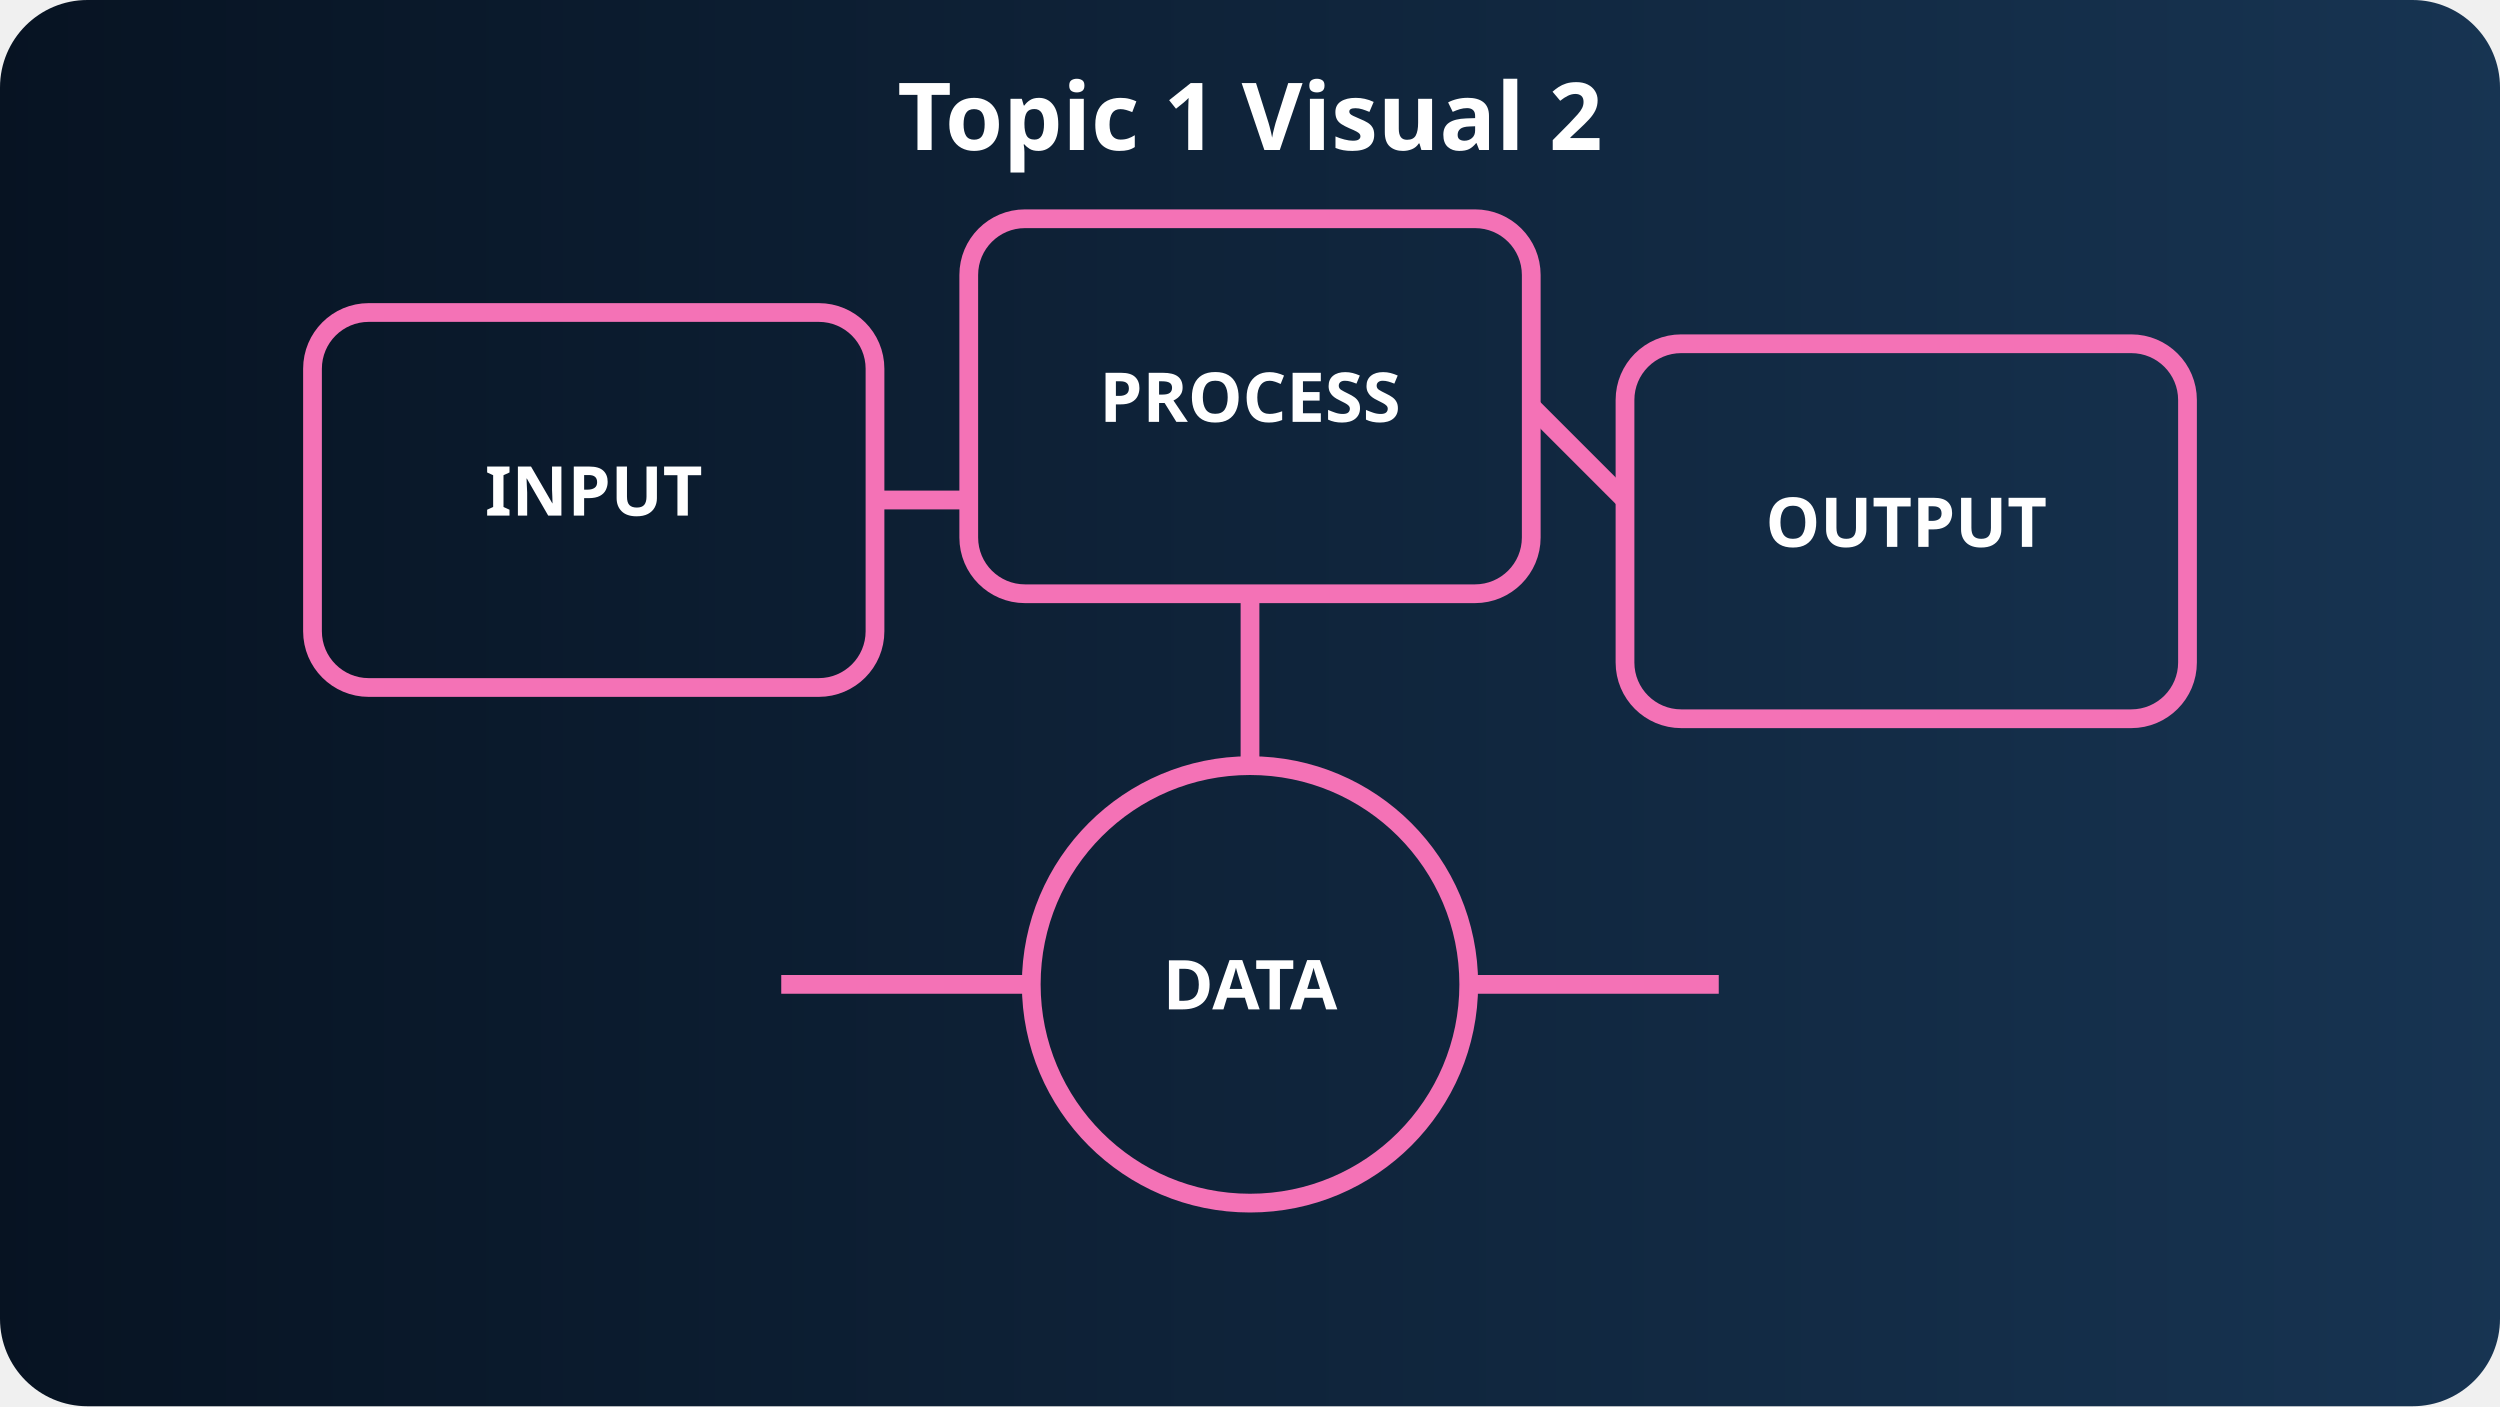
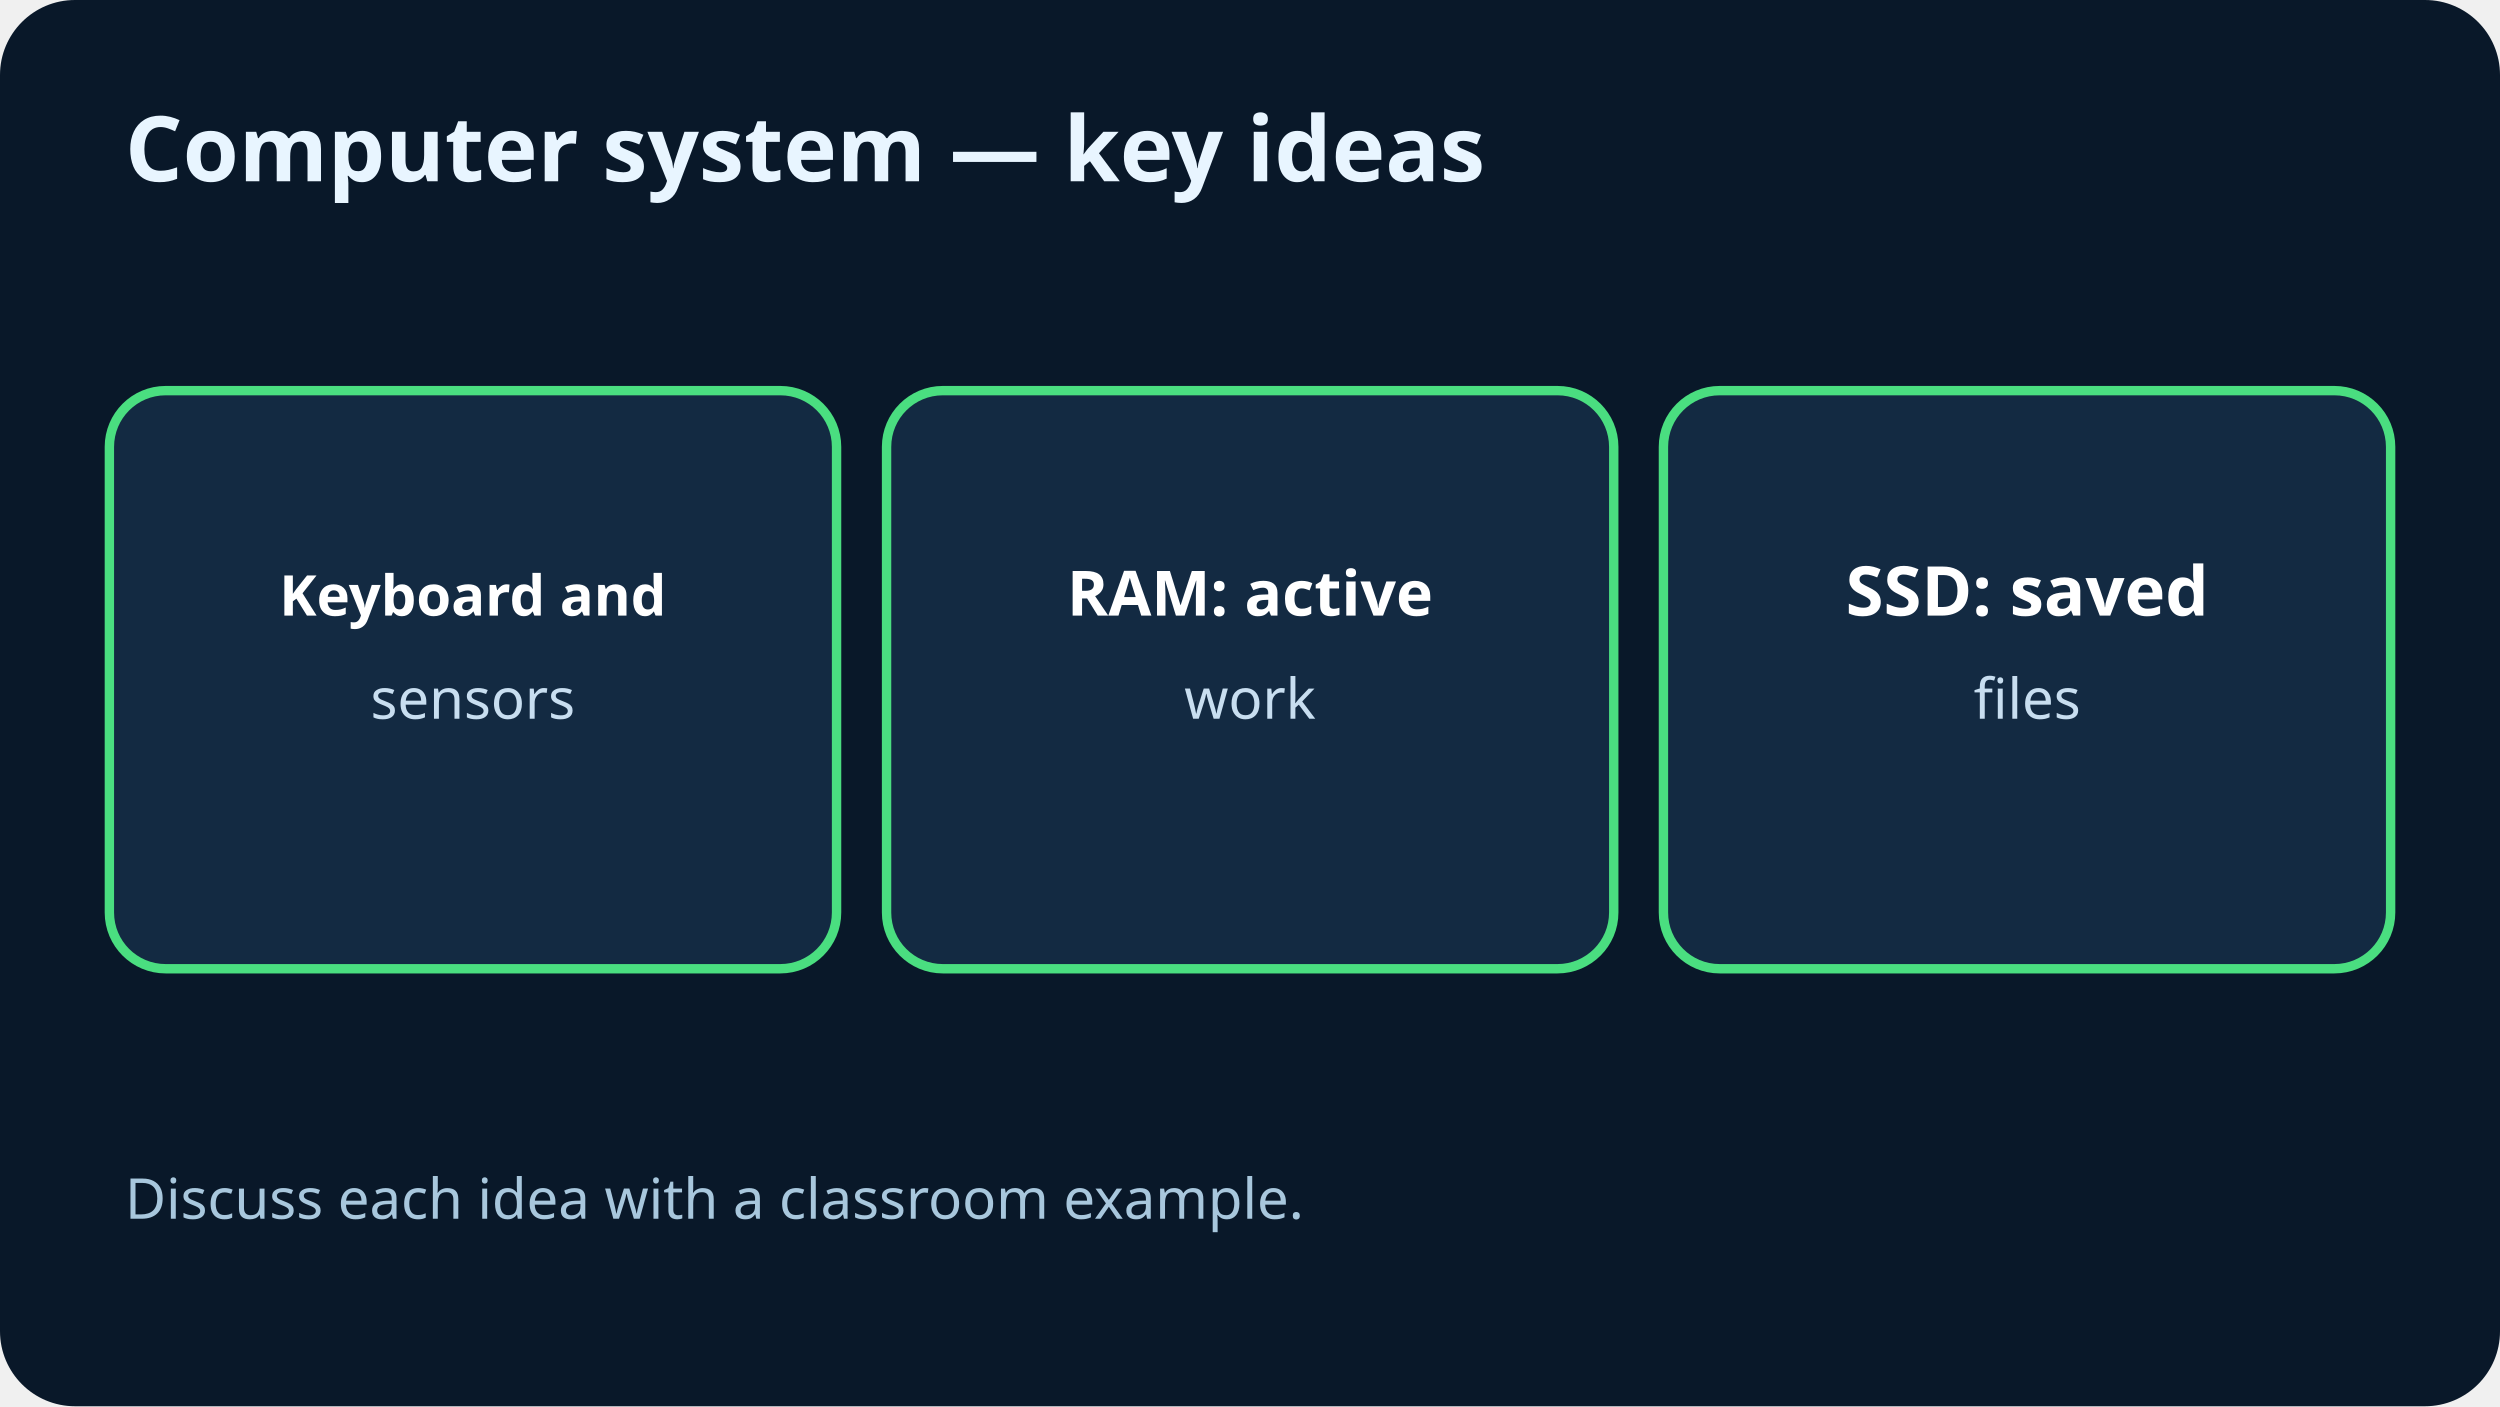
- <svg xmlns="http://www.w3.org/2000/svg" viewBox="0 0 800 450">
-   <defs>
-     <linearGradient id="g" x1="0" x2="1">
-       <stop stop-color="#071322" />
-       <stop offset="1" stop-color="#173452" />
-     </linearGradient>
-   </defs>
-   <rect width="800" height="450" rx="28" fill="url(#g)" />
-   <g fill="none" stroke="#f472b6" stroke-width="6">
-     <rect x="100" y="100" width="180" height="120" rx="18" />
-     <rect x="310" y="70" width="180" height="120" rx="18" />
-     <rect x="520" y="110" width="180" height="120" rx="18" />
-     <path d="M280 160h30M490 130l30 30" />
-     <circle cx="400" cy="315" r="70" />
-     <path d="M400 245v-55M330 315h-80M470 315h80" />
-   </g>
-   <g fill="white" font-family="system-ui" font-weight="800" text-anchor="middle">
-     <text x="400" y="48" font-size="30">Topic 1 Visual 2</text>
-     <text x="190" y="165" font-size="22">INPUT</text>
-     <text x="400" y="135" font-size="22">PROCESS</text>
-     <text x="610" y="175" font-size="22">OUTPUT</text>
-     <text x="400" y="323" font-size="22">DATA</text>
-   </g>
+ <svg xmlns="http://www.w3.org/2000/svg" viewBox="0 0 800 450" role="img" aria-label="Computer system diagram">
+   <rect width="800" height="450" rx="24" fill="#091829" />
+   <text x="40" y="58" fill="#e8f5ff" font-size="29" font-family="system-ui" font-weight="bold">Computer system — key ideas</text>
+   <rect x="35.0" y="125" width="232.7" height="185" rx="18" fill="#132a42" stroke="#4ade80" stroke-width="3" />
+   <text x="151.3" y="197" text-anchor="middle" fill="white" font-family="system-ui" font-weight="bold" font-size="18">Keyboard and</text>
+   <text x="151.3" y="230" text-anchor="middle" fill="#c8def0" font-family="system-ui" font-size="18">sensors</text>
+   <rect x="283.7" y="125" width="232.7" height="185" rx="18" fill="#132a42" stroke="#4ade80" stroke-width="3" />
+   <text x="400.0" y="197" text-anchor="middle" fill="white" font-family="system-ui" font-weight="bold" font-size="20">RAM: active</text>
+   <text x="400.0" y="230" text-anchor="middle" fill="#c8def0" font-family="system-ui" font-size="18">work</text>
+   <rect x="532.3" y="125" width="232.7" height="185" rx="18" fill="#132a42" stroke="#4ade80" stroke-width="3" />
+   <text x="648.7" y="197" text-anchor="middle" fill="white" font-family="system-ui" font-weight="bold" font-size="22">SSD: saved</text>
+   <text x="648.7" y="230" text-anchor="middle" fill="#c8def0" font-family="system-ui" font-size="18">files</text>
+   <text x="40" y="390" fill="#a8c7dd" font-family="system-ui" font-size="18">Discuss each idea with a classroom example.</text>
</svg>
